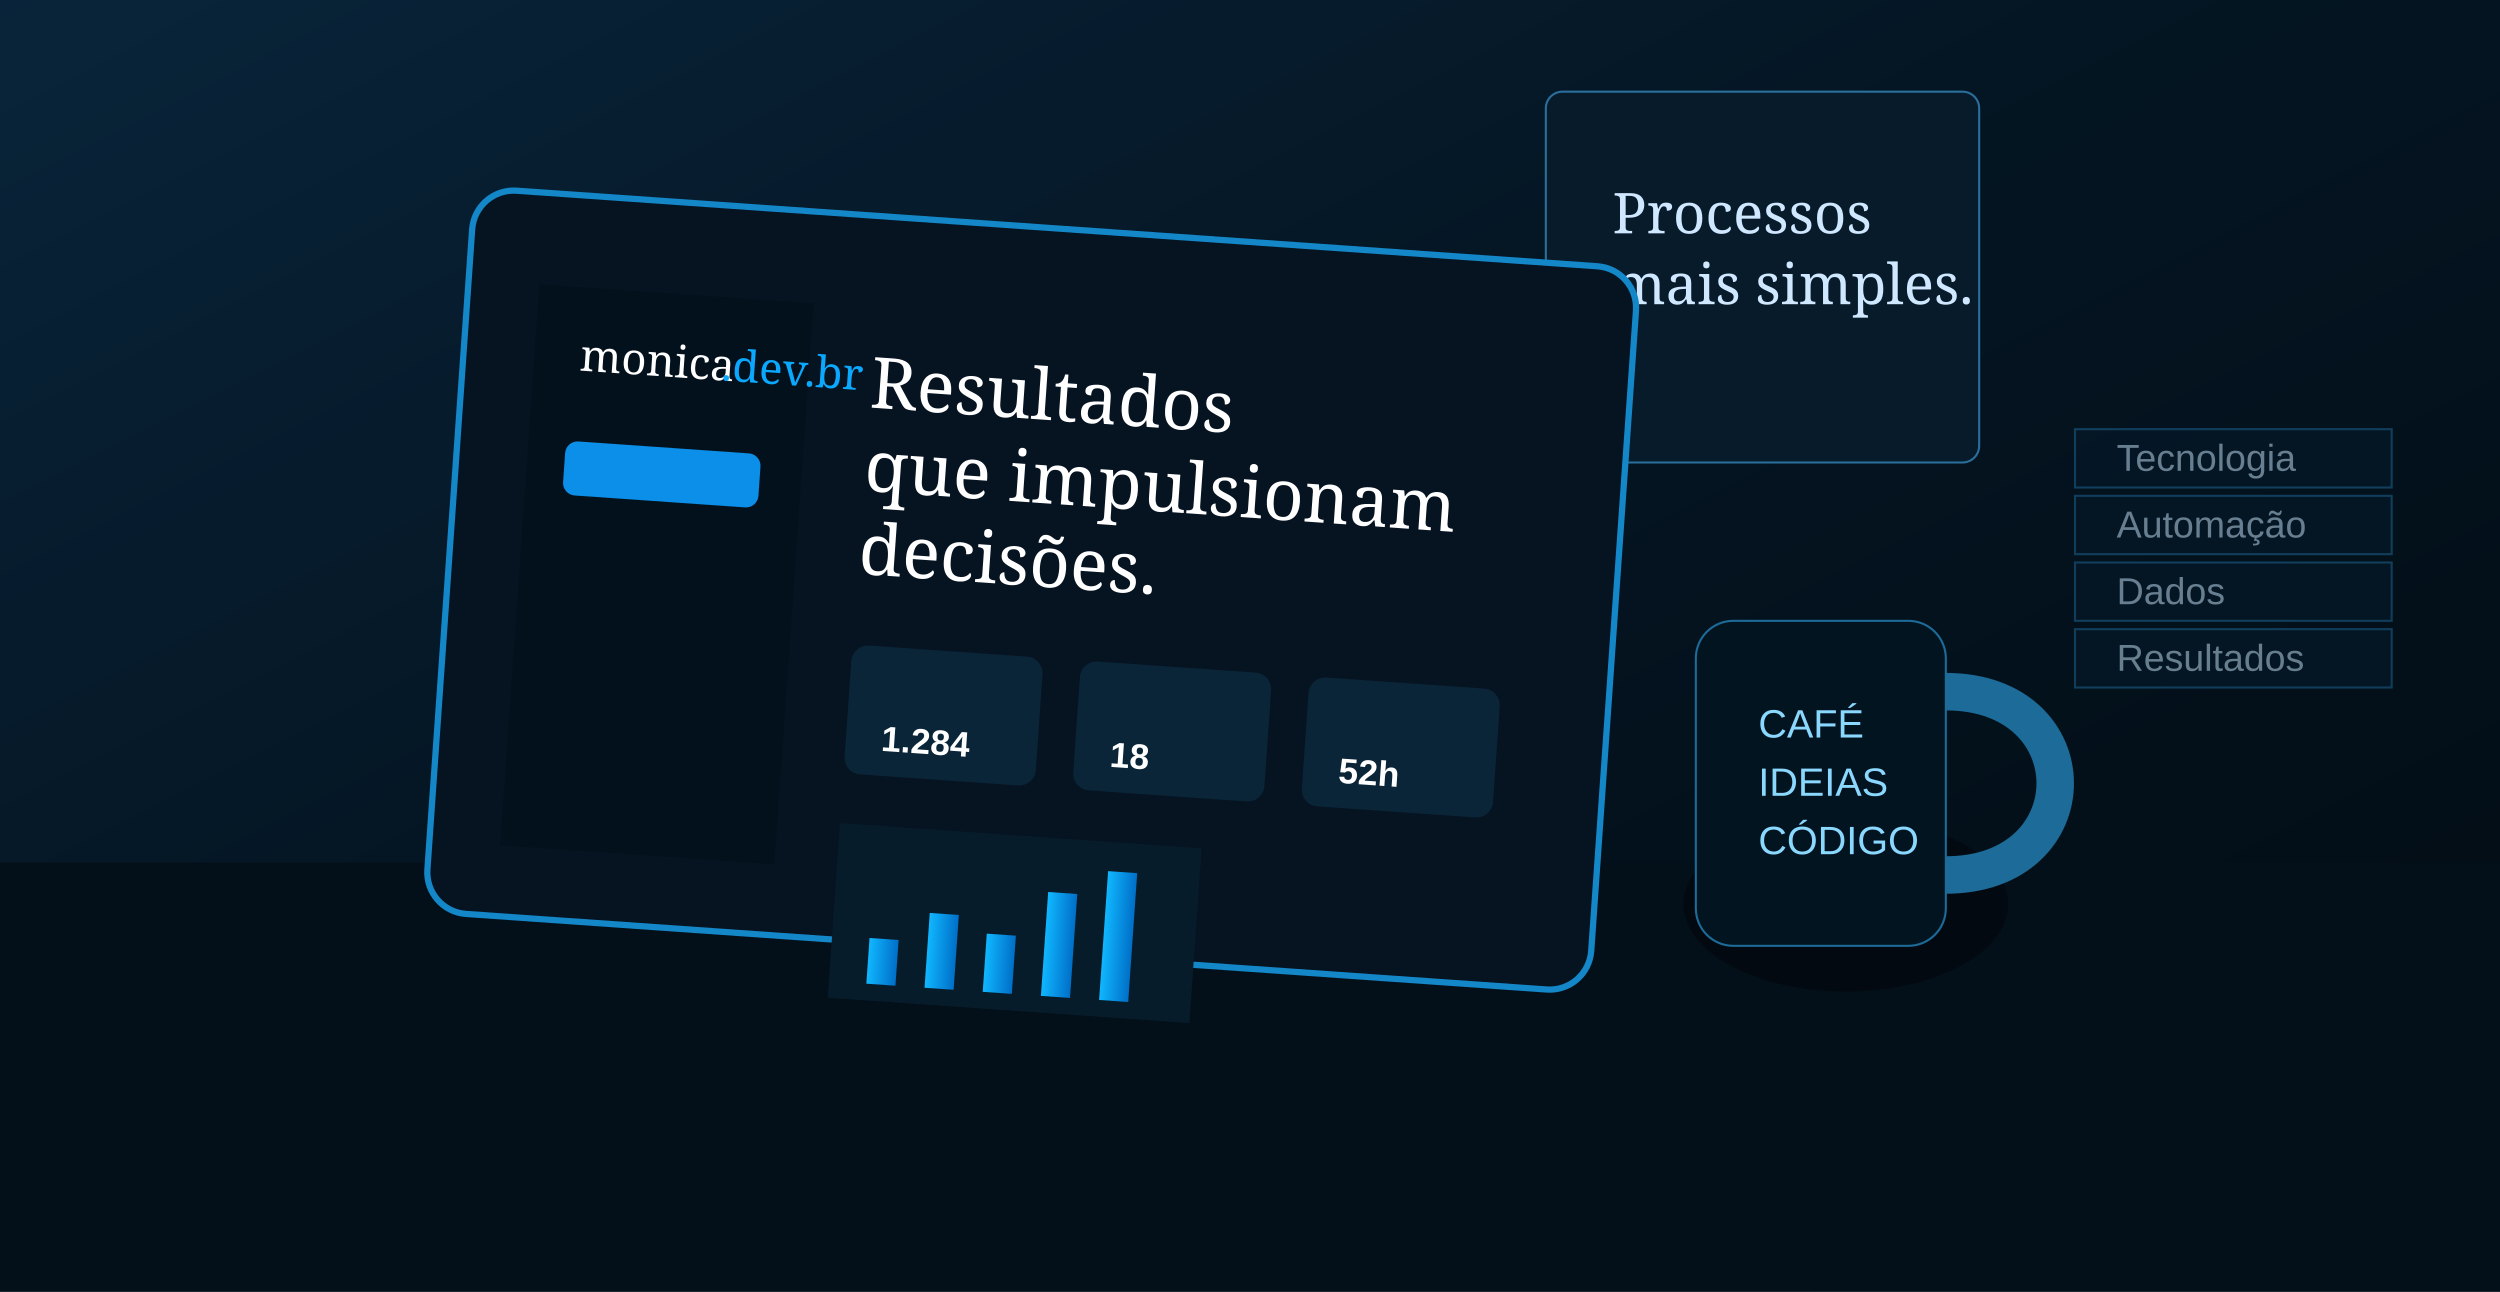
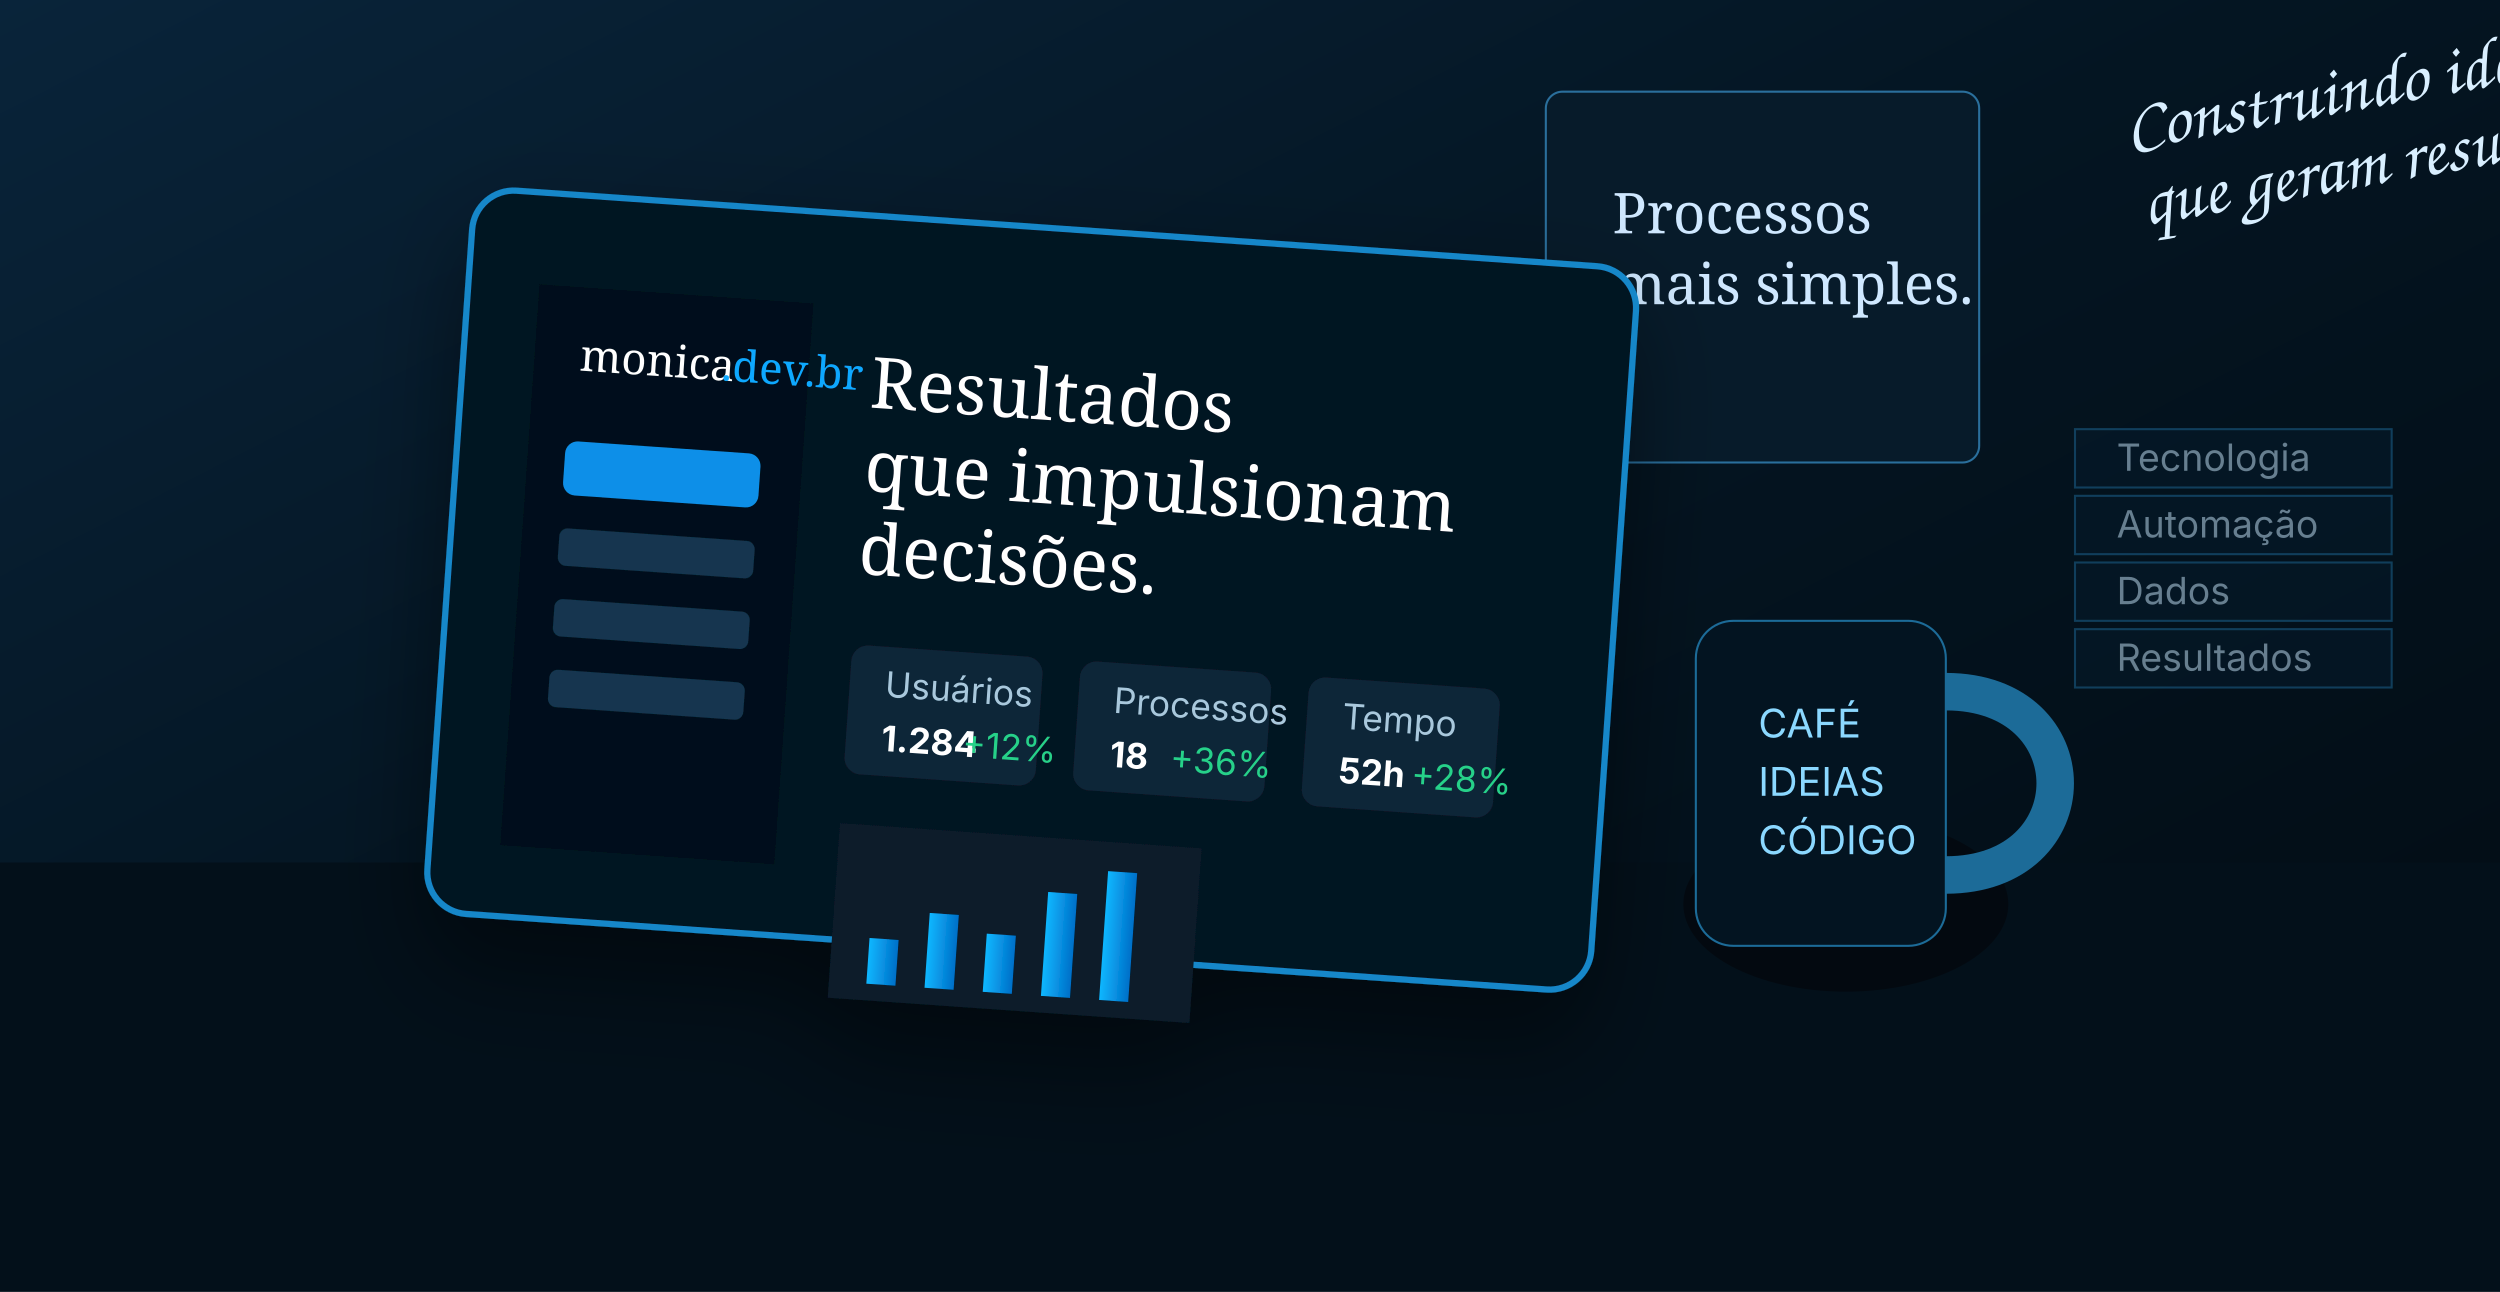
- <svg xmlns="http://www.w3.org/2000/svg" viewBox="0 0 1200 620">
+ <svg xmlns="http://www.w3.org/2000/svg" viewBox="0 0 1200 620" role="img" aria-label="Mesa de trabalho com notebook exibindo dashboard">
  <defs>
-     <linearGradient id="g" x1="0" x2="1" y1="0" y2="1">
+     <linearGradient id="bg" x1="0" x2="1" y1="0" y2="1">
      <stop stop-color="#09243a" />
      <stop offset=".45" stop-color="#041522" />
      <stop offset="1" stop-color="#020b12" />
    </linearGradient>
-     <linearGradient id="b" x1="0" x2="1">
+     <linearGradient id="blue" x1="0" x2="1">
      <stop stop-color="#10b7ff" />
      <stop offset="1" stop-color="#006fc8" />
    </linearGradient>
+     <filter id="shadow" x="-20%" y="-20%" width="140%" height="140%">
+       <feDropShadow dx="0" dy="24" stdDeviation="24" flood-color="#000" flood-opacity=".45" />
+     </filter>
  </defs>
-   <rect width="1200" height="620" fill="url(#g)" />
-   <rect y="414" width="1200" height="206" fill="#03101a" />
+   <rect width="1200" height="620" fill="url(#bg)" />
+   <rect x="0" y="414" width="1200" height="206" fill="#03101a" />
  <rect x="742" y="44" width="208" height="178" rx="8" fill="#071b2a" stroke="#2a6f9c" />
  <text x="774" y="112" fill="#cfe8ff" font-family="Georgia" font-size="27">Processos</text>
  <text x="774" y="146" fill="#cfe8ff" font-family="Georgia" font-size="27">mais simples.</text>
  <g opacity=".55">
    <rect x="996" y="206" width="152" height="28" fill="#061929" stroke="#1b638f" />
    <rect x="996" y="238" width="152" height="28" fill="#061929" stroke="#1b638f" />
    <rect x="996" y="270" width="152" height="28" fill="#061929" stroke="#1b638f" />
    <rect x="996" y="302" width="152" height="28" fill="#061929" stroke="#1b638f" />
-     <text x="1016" y="226" fill="#b9d8ee" font-family="Arial" font-size="18">Tecnologia</text>
-     <text x="1016" y="258" fill="#b9d8ee" font-family="Arial" font-size="18">Automação</text>
-     <text x="1016" y="290" fill="#b9d8ee" font-family="Arial" font-size="18">Dados</text>
-     <text x="1016" y="322" fill="#b9d8ee" font-family="Arial" font-size="18">Resultados</text>
+     <text x="1016" y="226" fill="#b9d8ee" font-family="Inter,Arial" font-size="18">Tecnologia</text>
+     <text x="1016" y="258" fill="#b9d8ee" font-family="Inter,Arial" font-size="18">Automação</text>
+     <text x="1016" y="290" fill="#b9d8ee" font-family="Inter,Arial" font-size="18">Dados</text>
+     <text x="1016" y="322" fill="#b9d8ee" font-family="Inter,Arial" font-size="18">Resultados</text>
  </g>
-   <g transform="translate(214 112) rotate(4 320 190)">
-     <rect width="560" height="348" rx="20" fill="#061321" stroke="#1487c9" stroke-width="3" />
+   <g filter="url(#shadow)" transform="translate(214 112) rotate(4 320 190)">
+     <rect x="0" y="0" width="560" height="348" rx="20" fill="#061321" stroke="#1487c9" stroke-width="3" />
    <rect x="34" y="44" width="132" height="270" fill="#03111d" />
    <text x="56" y="84" fill="#fff" font-family="Georgia" font-size="21">monica</text>
    <text x="124" y="84" fill="#0ba8ff" font-family="Georgia" font-size="21">.dev.br</text>
    <rect x="52" y="118" width="94" height="26" rx="6" fill="#0b8fe8" />
+     <rect x="52" y="160" width="94" height="18" rx="4" fill="#12364f" />
+     <rect x="52" y="194" width="94" height="18" rx="4" fill="#12364f" />
+     <rect x="52" y="228" width="94" height="18" rx="4" fill="#12364f" />
    <text x="196" y="92" fill="#fff" font-family="Georgia" font-size="34">Resultados</text>
    <text x="196" y="132" fill="#fff" font-family="Georgia" font-size="34">que impulsionam</text>
    <text x="196" y="172" fill="#fff" font-family="Georgia" font-size="34">decisões.</text>
-     <rect x="196" y="206" width="92" height="62" rx="8" fill="#0a2538" />
-     <text x="213" y="256" fill="#fff" font-family="Arial" font-size="17" font-weight="700">1.284</text>
-     <rect x="306" y="206" width="92" height="62" rx="8" fill="#0a2538" />
-     <text x="323" y="256" fill="#fff" font-family="Arial" font-size="17" font-weight="700">18</text>
-     <rect x="416" y="206" width="92" height="62" rx="8" fill="#0a2538" />
-     <text x="433" y="256" fill="#fff" font-family="Arial" font-size="17" font-weight="700">52h</text>
-     <rect x="196" y="292" width="174" height="84" fill="#071c2b" />
-     <rect x="214" y="346" width="14" height="22" fill="url(#b)" />
-     <rect x="242" y="332" width="14" height="36" fill="url(#b)" />
-     <rect x="270" y="340" width="14" height="28" fill="url(#b)" />
-     <rect x="298" y="318" width="14" height="50" fill="url(#b)" />
-     <rect x="326" y="306" width="14" height="62" fill="url(#b)" />
+     <g font-family="Inter,Arial" font-size="17">
+       <rect x="196" y="206" width="92" height="62" rx="8" fill="#0a2538" />
+       <text x="213" y="230" fill="#a9c8dc">Usuários</text>
+       <text x="213" y="256" fill="#fff" font-weight="700">1.284</text>
+       <text x="252" y="256" fill="#28d189">+12%</text>
+       <rect x="306" y="206" width="92" height="62" rx="8" fill="#0a2538" />
+       <text x="323" y="230" fill="#a9c8dc">Processos</text>
+       <text x="323" y="256" fill="#fff" font-weight="700">18</text>
+       <text x="352" y="256" fill="#28d189">+36%</text>
+       <rect x="416" y="206" width="92" height="62" rx="8" fill="#0a2538" />
+       <text x="433" y="230" fill="#a9c8dc">Tempo</text>
+       <text x="433" y="256" fill="#fff" font-weight="700">52h</text>
+       <text x="468" y="256" fill="#28d189">+28%</text>
+     </g>
+     <g transform="translate(196 292)">
+       <rect width="174" height="84" fill="#071c2b" />
+       <rect x="18" y="54" width="14" height="22" fill="url(#blue)" />
+       <rect x="46" y="40" width="14" height="36" fill="url(#blue)" />
+       <rect x="74" y="48" width="14" height="28" fill="url(#blue)" />
+       <rect x="102" y="26" width="14" height="50" fill="url(#blue)" />
+       <rect x="130" y="14" width="14" height="62" fill="url(#blue)" />
+     </g>
  </g>
  <ellipse cx="886" cy="434" rx="78" ry="42" fill="#030910" />
  <rect x="814" y="298" width="120" height="156" rx="18" fill="#031421" stroke="#1c6b98" />
  <path d="M934 332c70 0 70 88 0 88" fill="none" stroke="#1c6b98" stroke-width="18" />
-   <text x="844" y="354" fill="#8bd8ff" font-family="Arial" font-size="19">CAFÉ</text>
-   <text x="844" y="382" fill="#8bd8ff" font-family="Arial" font-size="19">IDEIAS</text>
-   <text x="844" y="410" fill="#8bd8ff" font-family="Arial" font-size="19">CÓDIGO</text>
+   <text x="844" y="354" fill="#8bd8ff" font-family="Inter,Arial" font-size="19">CAFÉ</text>
+   <text x="844" y="382" fill="#8bd8ff" font-family="Inter,Arial" font-size="19">IDEIAS</text>
+   <text x="844" y="410" fill="#8bd8ff" font-family="Inter,Arial" font-size="19">CÓDIGO</text>
+   <text x="1022" y="72" fill="#d9efff" font-family="Caveat,Segoe Print,cursive" font-size="34" transform="rotate(-10 1022 72)">Construindo ideias</text>
+   <text x="1030" y="108" fill="#d9efff" font-family="Caveat,Segoe Print,cursive" font-size="34" transform="rotate(-10 1030 108)">que geram resultados.</text>
</svg>
